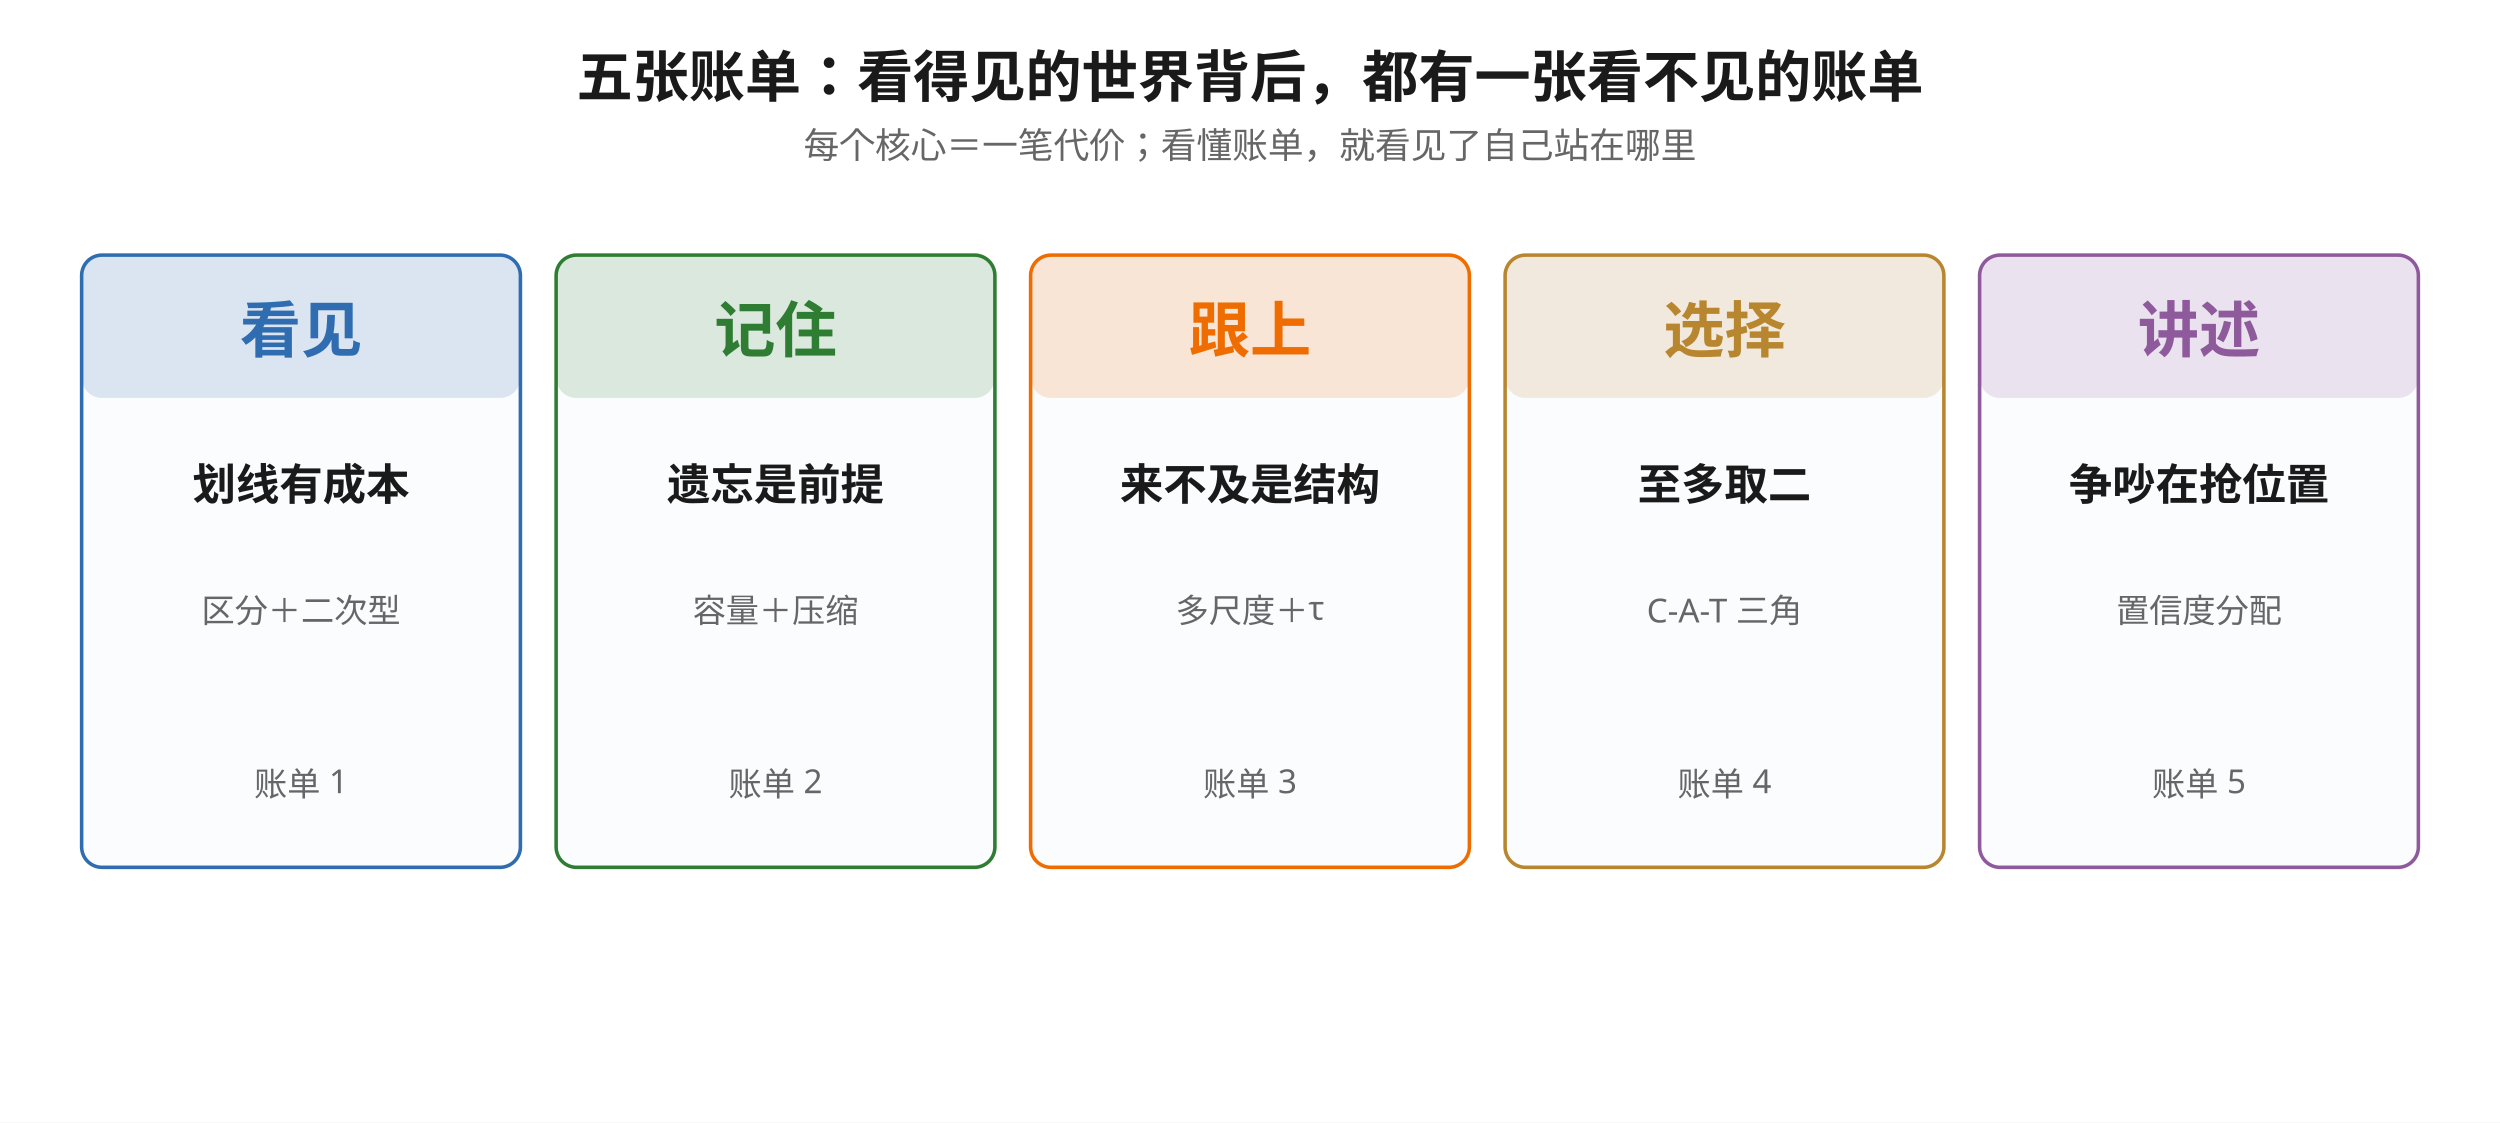
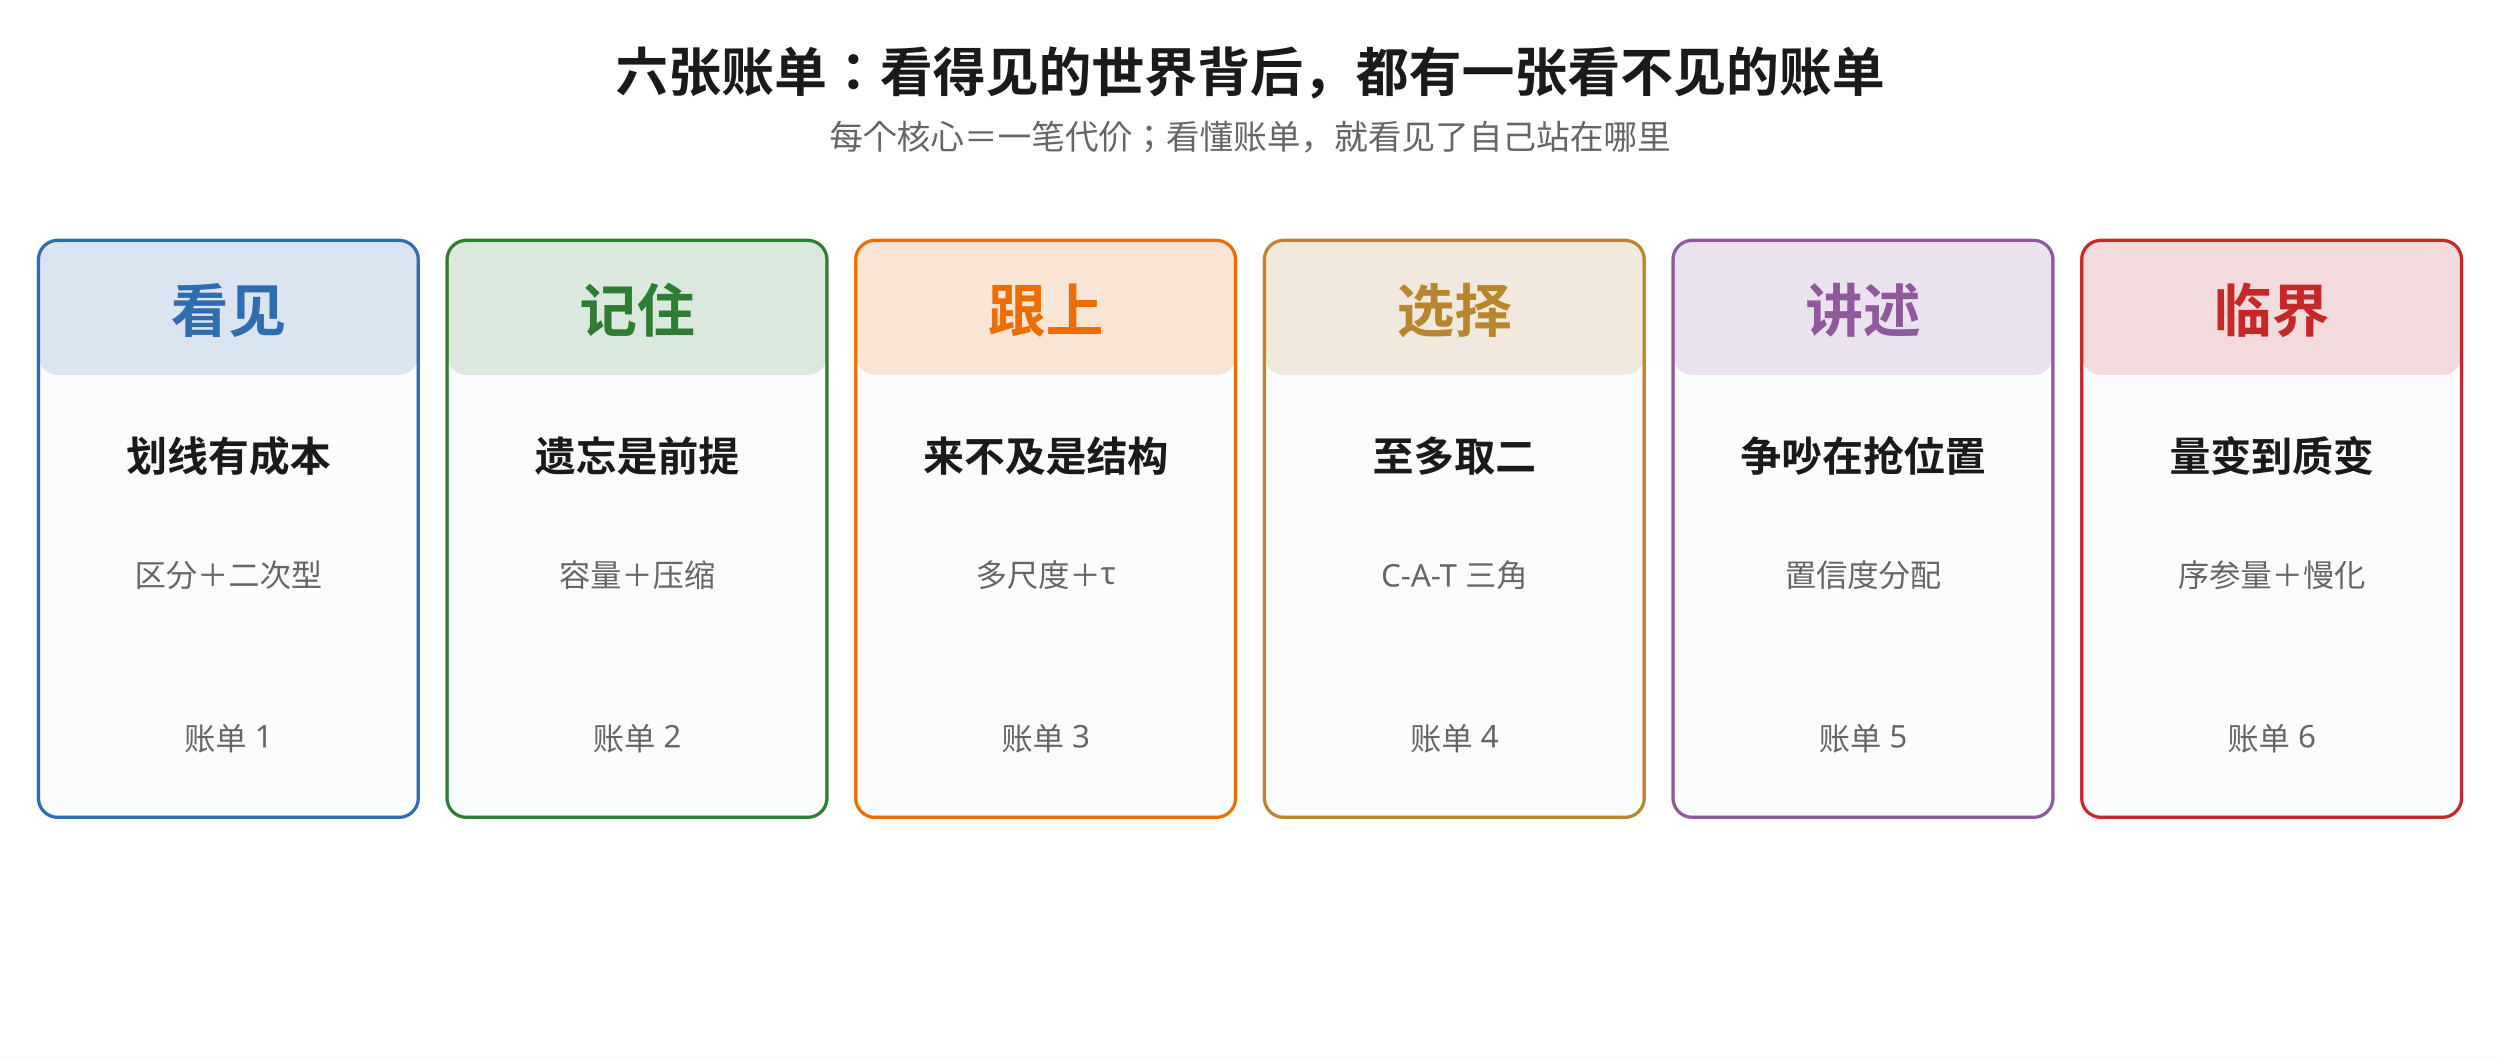
- <svg xmlns="http://www.w3.org/2000/svg" viewBox="0 0 980 440" width="980" height="440" font-family="Microsoft YaHei, PingFang SC, SimHei, sans-serif">
-   <rect width="980" height="440" fill="#ffffff" />
-   <text x="490" y="38" text-anchor="middle" font-size="22" font-weight="bold" fill="#1a1a1a">五张账单：看得见的世界背后，都有一张看不见的账单</text>
-   <text x="490" y="62" text-anchor="middle" font-size="14" fill="#666666">每个核心＝一笔代价；看懂账单，就看见了自己站在哪里</text>
+ <svg xmlns="http://www.w3.org/2000/svg" viewBox="0 0 1040 440" width="1040" height="440" font-family="Microsoft YaHei, PingFang SC, SimHei, sans-serif">
+   <rect width="1040" height="440" fill="#ffffff" />
+   <text x="520" y="38" text-anchor="middle" font-size="22" font-weight="bold" fill="#1a1a1a">六张账单：看得见的世界背后，都有一张看不见的账单</text>
+   <text x="520" y="62" text-anchor="middle" font-size="14" fill="#666666">每个核心＝一笔代价；看懂账单，就看见了自己站在哪里</text>
  <defs>
    <marker id="ah" markerWidth="10" markerHeight="10" refX="8" refY="3" orient="auto" markerUnits="strokeWidth">
      <path d="M0,0 L8,3 L0,6 z" fill="#666666" />
    </marker>
    <marker id="ahg" markerWidth="10" markerHeight="10" refX="8" refY="3" orient="auto" markerUnits="strokeWidth">
      <path d="M0,0 L8,3 L0,6 z" fill="#b8862f" />
    </marker>
  </defs>
-   <rect x="32.0" y="100" width="172" height="240" rx="8" fill="#fbfcfe" stroke="#2f6db0" stroke-width="1.4" />
-   <rect x="32.0" y="100" width="172" height="56" rx="8" fill="#2f6db0" opacity="0.16" />
-   <text x="118.0" y="138" text-anchor="middle" font-size="24" fill="#2f6db0" font-weight="bold">看见</text>
-   <text x="118.0" y="196" text-anchor="middle" font-size="17" fill="#1a1a1a" font-weight="bold">划线有成本</text>
-   <text x="118.0" y="244" text-anchor="middle" font-size="13" fill="#666666" font-weight="normal">区分＋二次型</text>
-   <text x="118.0" y="312" text-anchor="middle" font-size="13" fill="#666666" font-weight="normal">账单 1</text>
-   <rect x="218.0" y="100" width="172" height="240" rx="8" fill="#fbfcfe" stroke="#2e7d32" stroke-width="1.4" />
-   <rect x="218.0" y="100" width="172" height="56" rx="8" fill="#2e7d32" opacity="0.16" />
-   <text x="304.0" y="138" text-anchor="middle" font-size="24" fill="#2e7d32" font-weight="bold">记住</text>
-   <text x="304.0" y="196" text-anchor="middle" font-size="17" fill="#1a1a1a" font-weight="bold">遗忘是前提</text>
-   <text x="304.0" y="244" text-anchor="middle" font-size="13" fill="#666666" font-weight="normal">容量＋压缩</text>
-   <text x="304.0" y="312" text-anchor="middle" font-size="13" fill="#666666" font-weight="normal">账单 2</text>
-   <rect x="404.0" y="100" width="172" height="240" rx="8" fill="#fbfcfe" stroke="#ef6c00" stroke-width="1.4" />
-   <rect x="404.0" y="100" width="172" height="56" rx="8" fill="#ef6c00" opacity="0.16" />
-   <text x="490.0" y="138" text-anchor="middle" font-size="24" fill="#ef6c00" font-weight="bold">跟上</text>
-   <text x="490.0" y="196" text-anchor="middle" font-size="17" fill="#1a1a1a" font-weight="bold">来不及是结构</text>
-   <text x="490.0" y="244" text-anchor="middle" font-size="13" fill="#666666" font-weight="normal">多尺度＋τ</text>
-   <text x="490.0" y="312" text-anchor="middle" font-size="13" fill="#666666" font-weight="normal">账单 3</text>
-   <rect x="590.0" y="100" width="172" height="240" rx="8" fill="#fbfcfe" stroke="#b8862f" stroke-width="1.4" />
-   <rect x="590.0" y="100" width="172" height="56" rx="8" fill="#b8862f" opacity="0.16" />
-   <text x="676.0" y="138" text-anchor="middle" font-size="24" fill="#b8862f" font-weight="bold">选择</text>
-   <text x="676.0" y="196" text-anchor="middle" font-size="17" fill="#1a1a1a" font-weight="bold">至多取二</text>
-   <text x="676.0" y="244" text-anchor="middle" font-size="13" fill="#666666" font-weight="normal">C-A-T 三角</text>
-   <text x="676.0" y="312" text-anchor="middle" font-size="13" fill="#666666" font-weight="normal">账单 4</text>
-   <rect x="776.0" y="100" width="172" height="240" rx="8" fill="#fbfcfe" stroke="#8e5a9c" stroke-width="1.4" />
-   <rect x="776.0" y="100" width="172" height="56" rx="8" fill="#8e5a9c" opacity="0.16" />
-   <text x="862.0" y="138" text-anchor="middle" font-size="24" fill="#8e5a9c" font-weight="bold">讲述</text>
-   <text x="862.0" y="196" text-anchor="middle" font-size="17" fill="#1a1a1a" font-weight="bold">争吵在抢位置</text>
-   <text x="862.0" y="244" text-anchor="middle" font-size="13" fill="#666666" font-weight="normal">置信度分配</text>
-   <text x="862.0" y="312" text-anchor="middle" font-size="13" fill="#666666" font-weight="normal">账单 5</text>
+   <rect x="16.0" y="100" width="158" height="240" rx="8" fill="#fbfcfe" stroke="#2f6db0" stroke-width="1.4" />
+   <rect x="16.0" y="100" width="158" height="56" rx="8" fill="#2f6db0" opacity="0.16" />
+   <text x="95.0" y="138" text-anchor="middle" font-size="24" fill="#2f6db0" font-weight="bold">看见</text>
+   <text x="95.0" y="196" text-anchor="middle" font-size="17" fill="#1a1a1a" font-weight="bold">划线有成本</text>
+   <text x="95.0" y="244" text-anchor="middle" font-size="13" fill="#666666" font-weight="normal">区分＋二次型</text>
+   <text x="95.0" y="312" text-anchor="middle" font-size="13" fill="#666666" font-weight="normal">账单 1</text>
+   <rect x="186.0" y="100" width="158" height="240" rx="8" fill="#fbfcfe" stroke="#2e7d32" stroke-width="1.4" />
+   <rect x="186.0" y="100" width="158" height="56" rx="8" fill="#2e7d32" opacity="0.16" />
+   <text x="265.0" y="138" text-anchor="middle" font-size="24" fill="#2e7d32" font-weight="bold">记住</text>
+   <text x="265.0" y="196" text-anchor="middle" font-size="17" fill="#1a1a1a" font-weight="bold">遗忘是前提</text>
+   <text x="265.0" y="244" text-anchor="middle" font-size="13" fill="#666666" font-weight="normal">容量＋压缩</text>
+   <text x="265.0" y="312" text-anchor="middle" font-size="13" fill="#666666" font-weight="normal">账单 2</text>
+   <rect x="356.0" y="100" width="158" height="240" rx="8" fill="#fbfcfe" stroke="#ef6c00" stroke-width="1.4" />
+   <rect x="356.0" y="100" width="158" height="56" rx="8" fill="#ef6c00" opacity="0.16" />
+   <text x="435.0" y="138" text-anchor="middle" font-size="24" fill="#ef6c00" font-weight="bold">跟上</text>
+   <text x="435.0" y="196" text-anchor="middle" font-size="17" fill="#1a1a1a" font-weight="bold">来不及是结构</text>
+   <text x="435.0" y="244" text-anchor="middle" font-size="13" fill="#666666" font-weight="normal">多尺度＋τ</text>
+   <text x="435.0" y="312" text-anchor="middle" font-size="13" fill="#666666" font-weight="normal">账单 3</text>
+   <rect x="526.0" y="100" width="158" height="240" rx="8" fill="#fbfcfe" stroke="#b8862f" stroke-width="1.4" />
+   <rect x="526.0" y="100" width="158" height="56" rx="8" fill="#b8862f" opacity="0.16" />
+   <text x="605.0" y="138" text-anchor="middle" font-size="24" fill="#b8862f" font-weight="bold">选择</text>
+   <text x="605.0" y="196" text-anchor="middle" font-size="17" fill="#1a1a1a" font-weight="bold">至多取二</text>
+   <text x="605.0" y="244" text-anchor="middle" font-size="13" fill="#666666" font-weight="normal">C-A-T 三角</text>
+   <text x="605.0" y="312" text-anchor="middle" font-size="13" fill="#666666" font-weight="normal">账单 4</text>
+   <rect x="696.0" y="100" width="158" height="240" rx="8" fill="#fbfcfe" stroke="#8e5a9c" stroke-width="1.4" />
+   <rect x="696.0" y="100" width="158" height="56" rx="8" fill="#8e5a9c" opacity="0.16" />
+   <text x="775.0" y="138" text-anchor="middle" font-size="24" fill="#8e5a9c" font-weight="bold">讲述</text>
+   <text x="775.0" y="196" text-anchor="middle" font-size="17" fill="#1a1a1a" font-weight="bold">争吵在抢位置</text>
+   <text x="775.0" y="244" text-anchor="middle" font-size="13" fill="#666666" font-weight="normal">置信度分配</text>
+   <text x="775.0" y="312" text-anchor="middle" font-size="13" fill="#666666" font-weight="normal">账单 5</text>
+   <rect x="866.0" y="100" width="158" height="240" rx="8" fill="#fbfcfe" stroke="#c62828" stroke-width="1.4" />
+   <rect x="866.0" y="100" width="158" height="56" rx="8" fill="#c62828" opacity="0.16" />
+   <text x="945.0" y="138" text-anchor="middle" font-size="24" fill="#c62828" font-weight="bold">临界</text>
+   <text x="945.0" y="196" text-anchor="middle" font-size="17" fill="#1a1a1a" font-weight="bold">量变到质变</text>
+   <text x="945.0" y="244" text-anchor="middle" font-size="13" fill="#666666" font-weight="normal">序参量＋慢化</text>
+   <text x="945.0" y="312" text-anchor="middle" font-size="13" fill="#666666" font-weight="normal">账单 6</text>
</svg>
